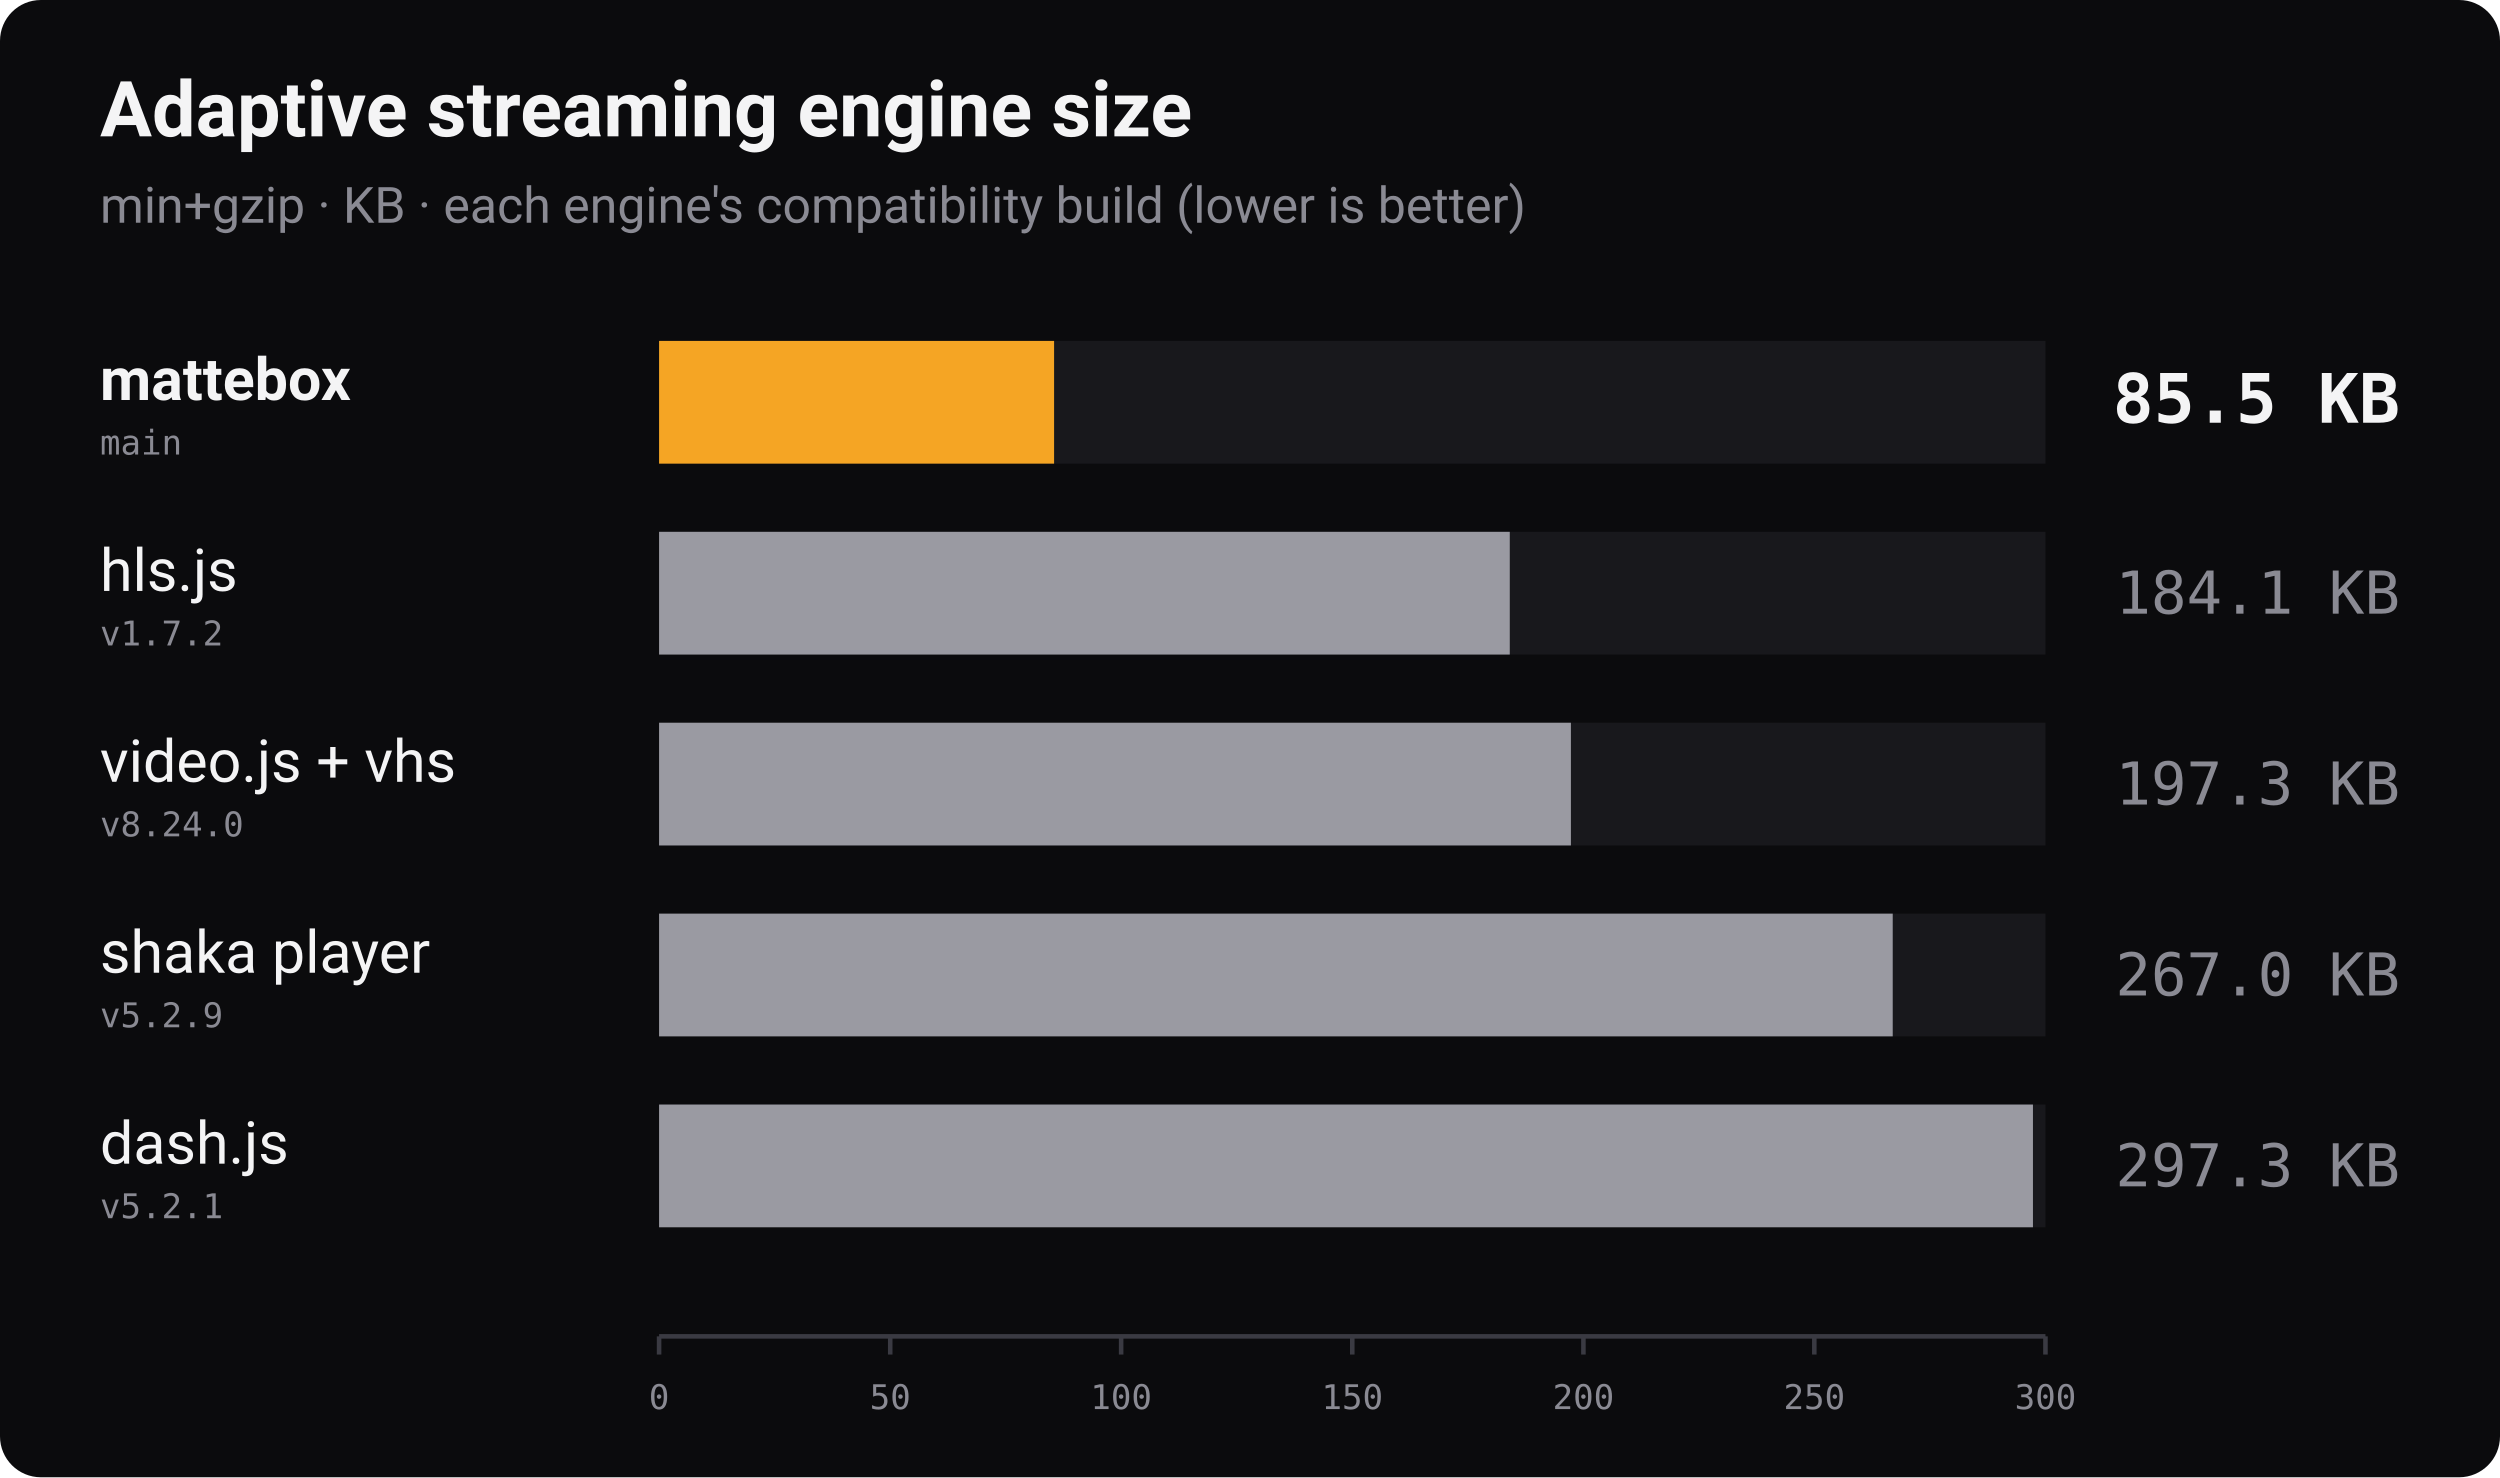
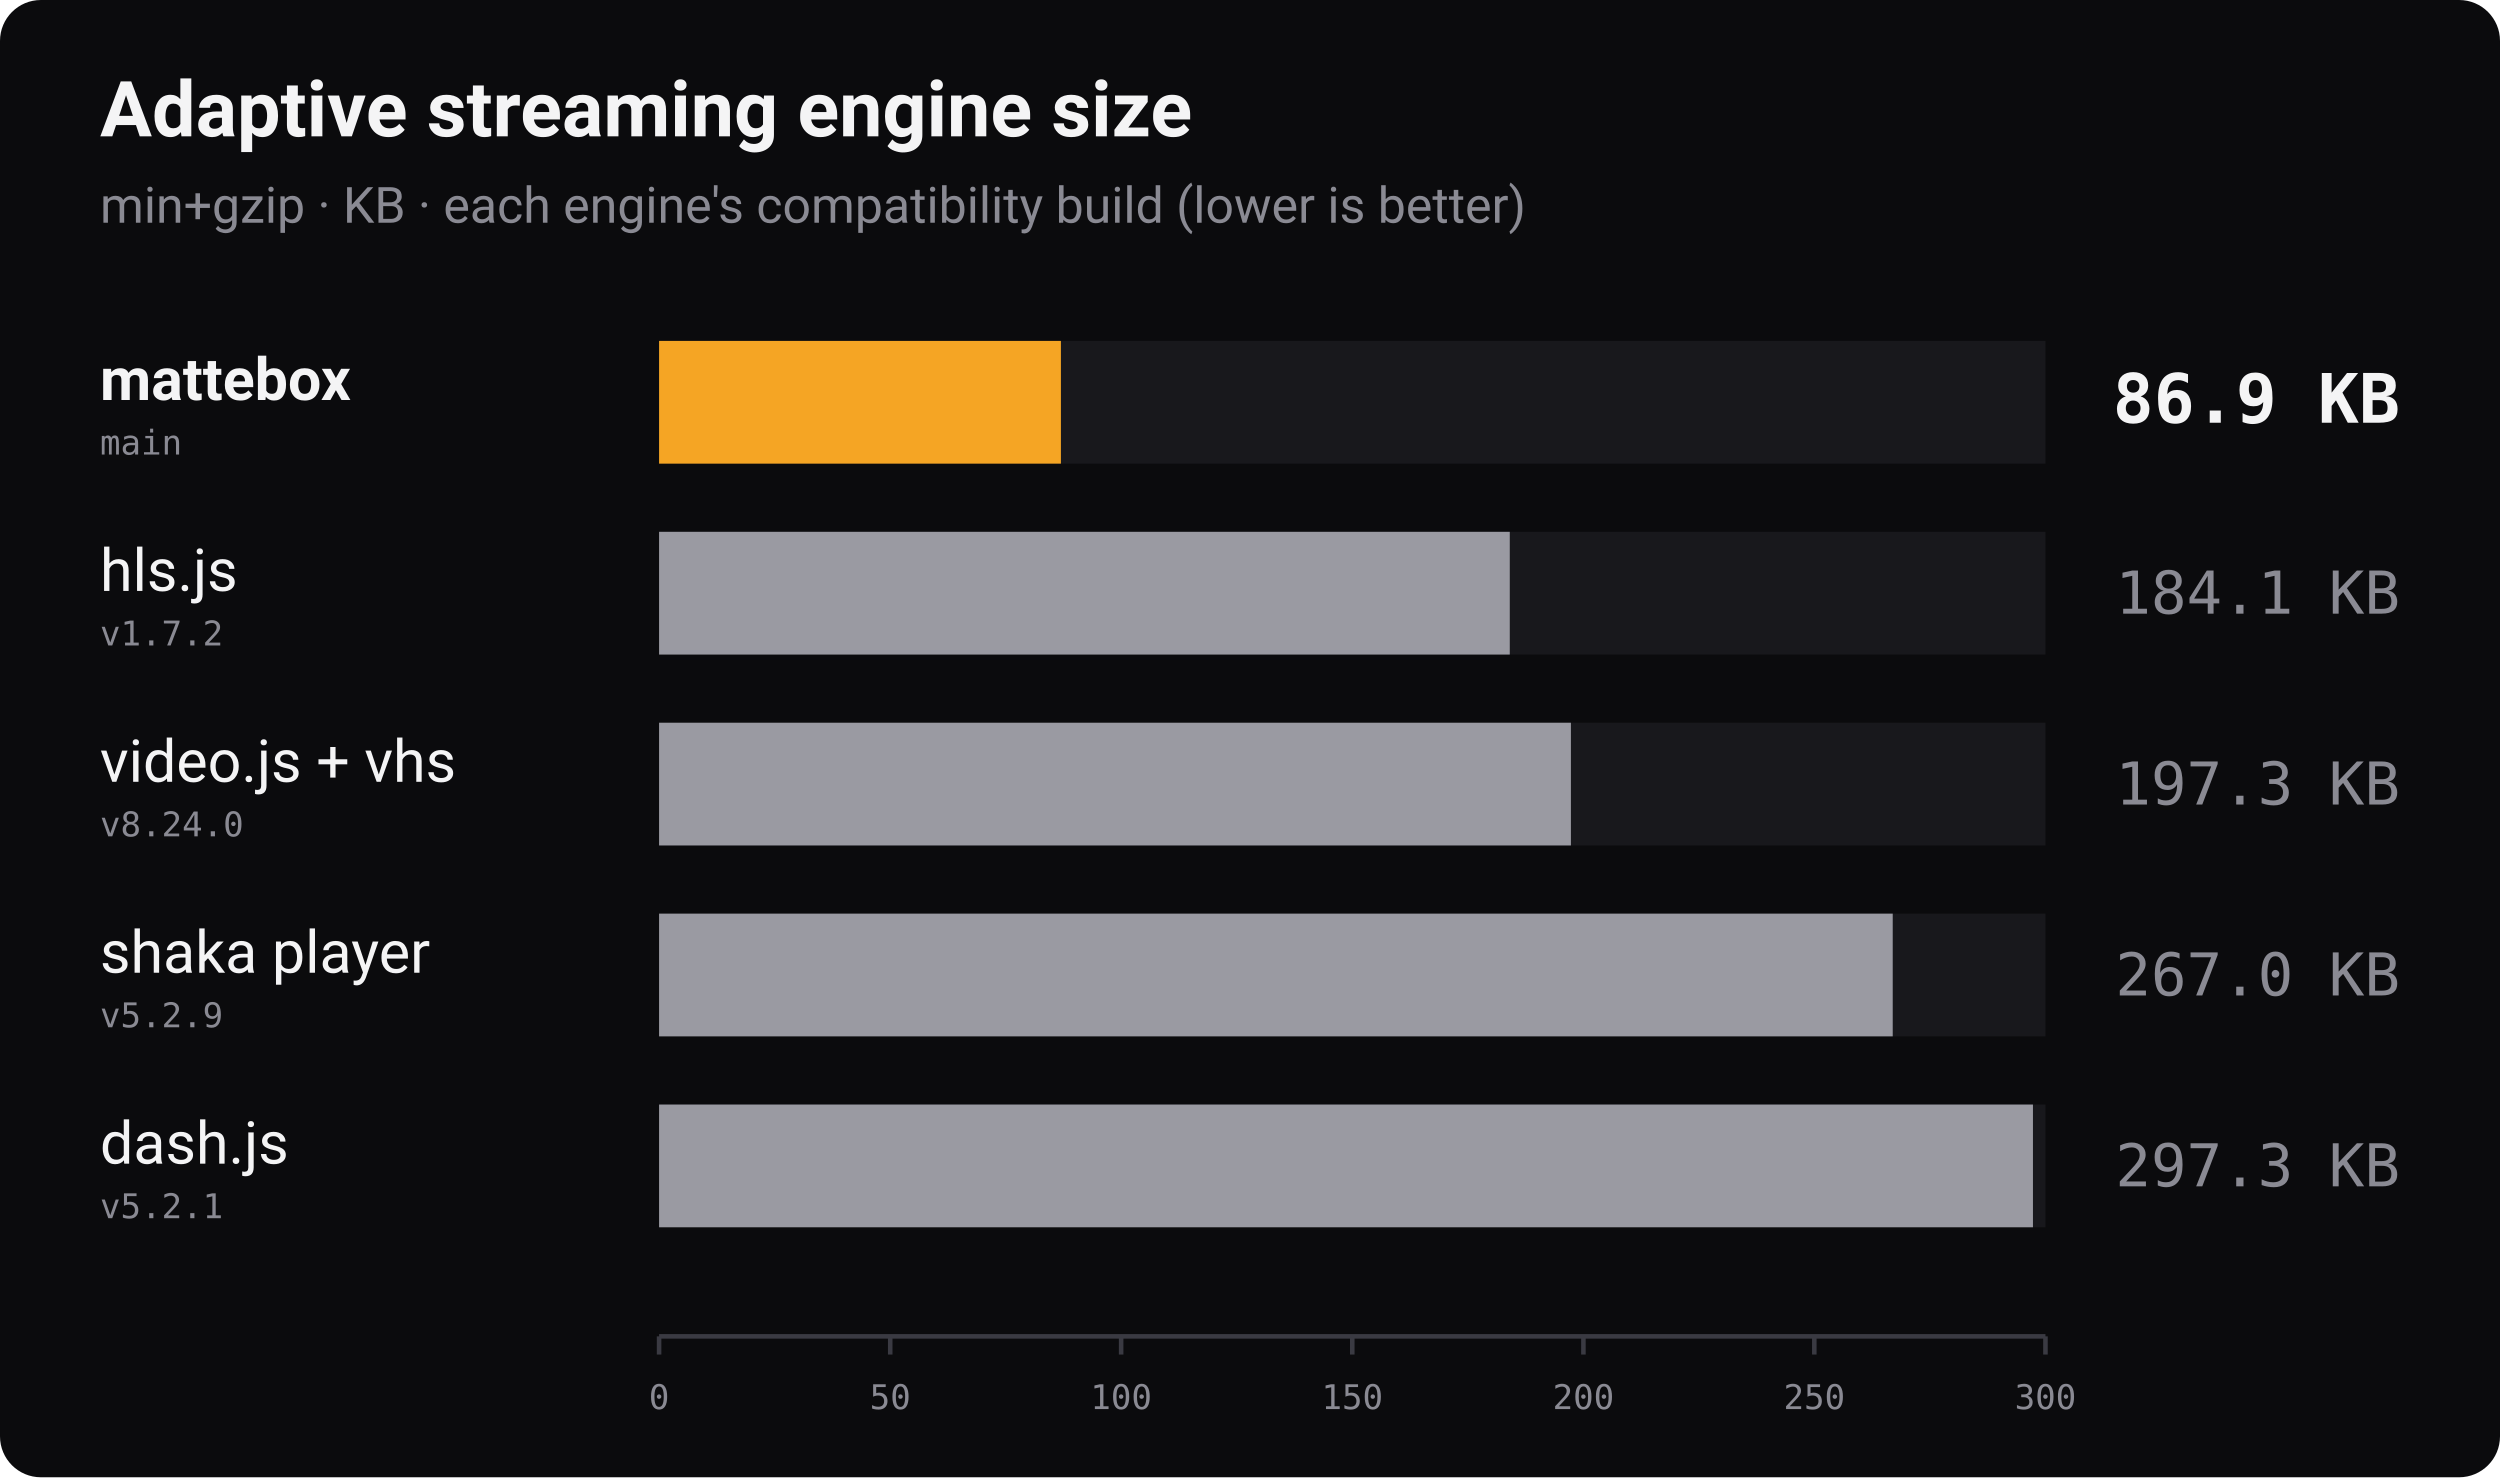
<svg xmlns="http://www.w3.org/2000/svg" width="1100" height="650" viewBox="0 0 1100 650" role="img" aria-label="Bundle size of adaptive streaming players, min+gzip, lower is better">
  <rect width="1100" height="650" rx="18" fill="#0b0b0d" />
  <text x="44" y="60" font-family="-apple-system, 'Segoe UI', Roboto, Helvetica, Arial, sans-serif" font-size="34" font-weight="700" fill="#f4f4f5">Adaptive streaming engine size</text>
  <text x="44" y="98" font-family="-apple-system, 'Segoe UI', Roboto, Helvetica, Arial, sans-serif" font-size="22" fill="#8a8a93">min+gzip · KB · each engine's compatibility build (lower is better)</text>
  <text x="44" y="176" font-family="-apple-system, 'Segoe UI', Roboto, Helvetica, Arial, sans-serif" font-size="26" font-weight="700" fill="#f4f4f5">mattebox</text>
  <text x="44" y="200" font-family="ui-monospace, 'SF Mono', Menlo, Consolas, monospace" font-size="15" fill="#8a8a93">main</text>
  <rect x="290" y="150" width="610" height="54" fill="#18181c" />
-   <rect x="290" y="150" width="173.8" height="54" fill="#f5a524" />
-   <text x="1056" y="186" text-anchor="end" font-family="ui-monospace, 'SF Mono', Menlo, Consolas, monospace" font-size="30" font-weight="700" fill="#f4f4f5">85.5 KB</text>
+   <rect x="290" y="150" width="176.8" height="54" fill="#f5a524" />
+   <text x="1056" y="186" text-anchor="end" font-family="ui-monospace, 'SF Mono', Menlo, Consolas, monospace" font-size="30" font-weight="700" fill="#f4f4f5">86.9 KB</text>
  <text x="44" y="260" font-family="-apple-system, 'Segoe UI', Roboto, Helvetica, Arial, sans-serif" font-size="26" font-weight="400" fill="#f4f4f5">hls.js</text>
  <text x="44" y="284" font-family="ui-monospace, 'SF Mono', Menlo, Consolas, monospace" font-size="15" fill="#8a8a93">v1.7.2</text>
  <rect x="290" y="234" width="610" height="54" fill="#18181c" />
  <rect x="290" y="234" width="374.3" height="54" fill="#9a9aa2" />
  <text x="1056" y="270" text-anchor="end" font-family="ui-monospace, 'SF Mono', Menlo, Consolas, monospace" font-size="26" font-weight="400" fill="#8a8a93">184.1 KB</text>
  <text x="44" y="344" font-family="-apple-system, 'Segoe UI', Roboto, Helvetica, Arial, sans-serif" font-size="26" font-weight="400" fill="#f4f4f5">video.js + vhs</text>
  <text x="44" y="368" font-family="ui-monospace, 'SF Mono', Menlo, Consolas, monospace" font-size="15" fill="#8a8a93">v8.24.0</text>
  <rect x="290" y="318" width="610" height="54" fill="#18181c" />
  <rect x="290" y="318" width="401.2" height="54" fill="#9a9aa2" />
  <text x="1056" y="354" text-anchor="end" font-family="ui-monospace, 'SF Mono', Menlo, Consolas, monospace" font-size="26" font-weight="400" fill="#8a8a93">197.3 KB</text>
  <text x="44" y="428" font-family="-apple-system, 'Segoe UI', Roboto, Helvetica, Arial, sans-serif" font-size="26" font-weight="400" fill="#f4f4f5">shaka player</text>
  <text x="44" y="452" font-family="ui-monospace, 'SF Mono', Menlo, Consolas, monospace" font-size="15" fill="#8a8a93">v5.2.9</text>
  <rect x="290" y="402" width="610" height="54" fill="#18181c" />
  <rect x="290" y="402" width="542.8" height="54" fill="#9a9aa2" />
  <text x="1056" y="438" text-anchor="end" font-family="ui-monospace, 'SF Mono', Menlo, Consolas, monospace" font-size="26" font-weight="400" fill="#8a8a93">267.0 KB</text>
  <text x="44" y="512" font-family="-apple-system, 'Segoe UI', Roboto, Helvetica, Arial, sans-serif" font-size="26" font-weight="400" fill="#f4f4f5">dash.js</text>
  <text x="44" y="536" font-family="ui-monospace, 'SF Mono', Menlo, Consolas, monospace" font-size="15" fill="#8a8a93">v5.2.1</text>
  <rect x="290" y="486" width="610" height="54" fill="#18181c" />
  <rect x="290" y="486" width="604.5" height="54" fill="#9a9aa2" />
  <text x="1056" y="522" text-anchor="end" font-family="ui-monospace, 'SF Mono', Menlo, Consolas, monospace" font-size="26" font-weight="400" fill="#8a8a93">297.3 KB</text>
  <line x1="290" y1="588" x2="900" y2="588" stroke="#3a3a42" stroke-width="2" />
  <line x1="290.0" y1="588" x2="290.0" y2="596" stroke="#3a3a42" stroke-width="2" />
  <text x="290.0" y="620" text-anchor="middle" font-family="ui-monospace, 'SF Mono', Menlo, Consolas, monospace" font-size="15" fill="#8a8a93">0</text>
  <line x1="391.7" y1="588" x2="391.7" y2="596" stroke="#3a3a42" stroke-width="2" />
  <text x="391.7" y="620" text-anchor="middle" font-family="ui-monospace, 'SF Mono', Menlo, Consolas, monospace" font-size="15" fill="#8a8a93">50</text>
  <line x1="493.3" y1="588" x2="493.3" y2="596" stroke="#3a3a42" stroke-width="2" />
  <text x="493.3" y="620" text-anchor="middle" font-family="ui-monospace, 'SF Mono', Menlo, Consolas, monospace" font-size="15" fill="#8a8a93">100</text>
  <line x1="595.0" y1="588" x2="595.0" y2="596" stroke="#3a3a42" stroke-width="2" />
  <text x="595.0" y="620" text-anchor="middle" font-family="ui-monospace, 'SF Mono', Menlo, Consolas, monospace" font-size="15" fill="#8a8a93">150</text>
  <line x1="696.7" y1="588" x2="696.7" y2="596" stroke="#3a3a42" stroke-width="2" />
  <text x="696.7" y="620" text-anchor="middle" font-family="ui-monospace, 'SF Mono', Menlo, Consolas, monospace" font-size="15" fill="#8a8a93">200</text>
  <line x1="798.3" y1="588" x2="798.3" y2="596" stroke="#3a3a42" stroke-width="2" />
  <text x="798.3" y="620" text-anchor="middle" font-family="ui-monospace, 'SF Mono', Menlo, Consolas, monospace" font-size="15" fill="#8a8a93">250</text>
  <line x1="900.0" y1="588" x2="900.0" y2="596" stroke="#3a3a42" stroke-width="2" />
  <text x="900.0" y="620" text-anchor="middle" font-family="ui-monospace, 'SF Mono', Menlo, Consolas, monospace" font-size="15" fill="#8a8a93">300</text>
</svg>
